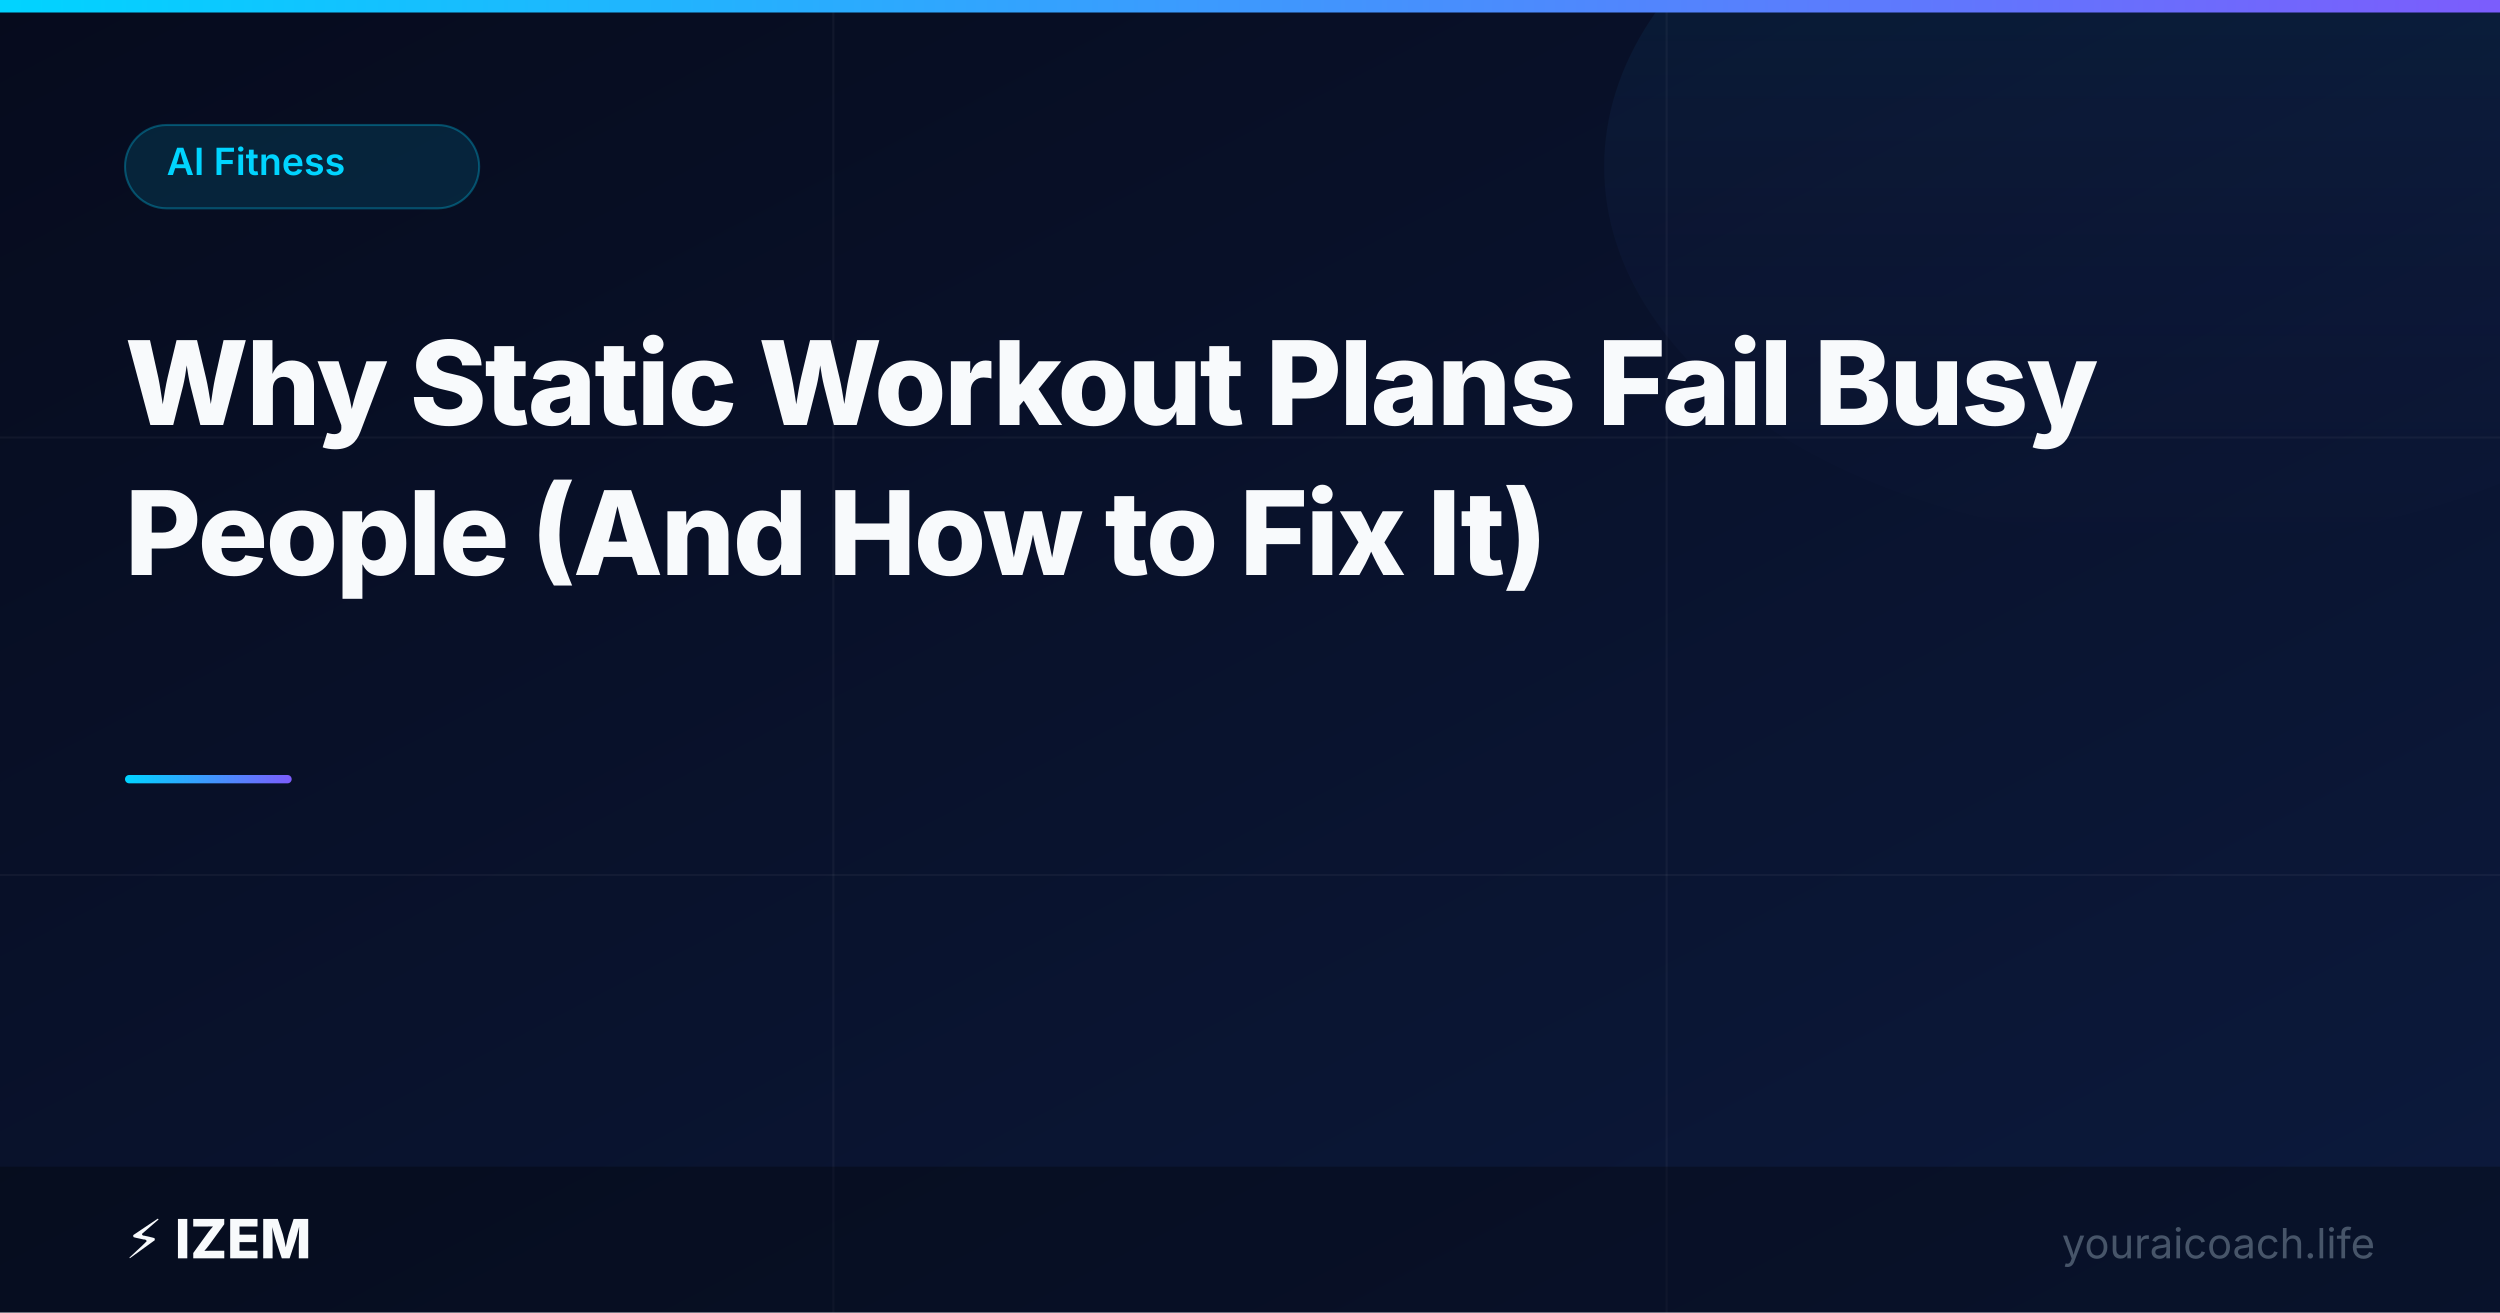
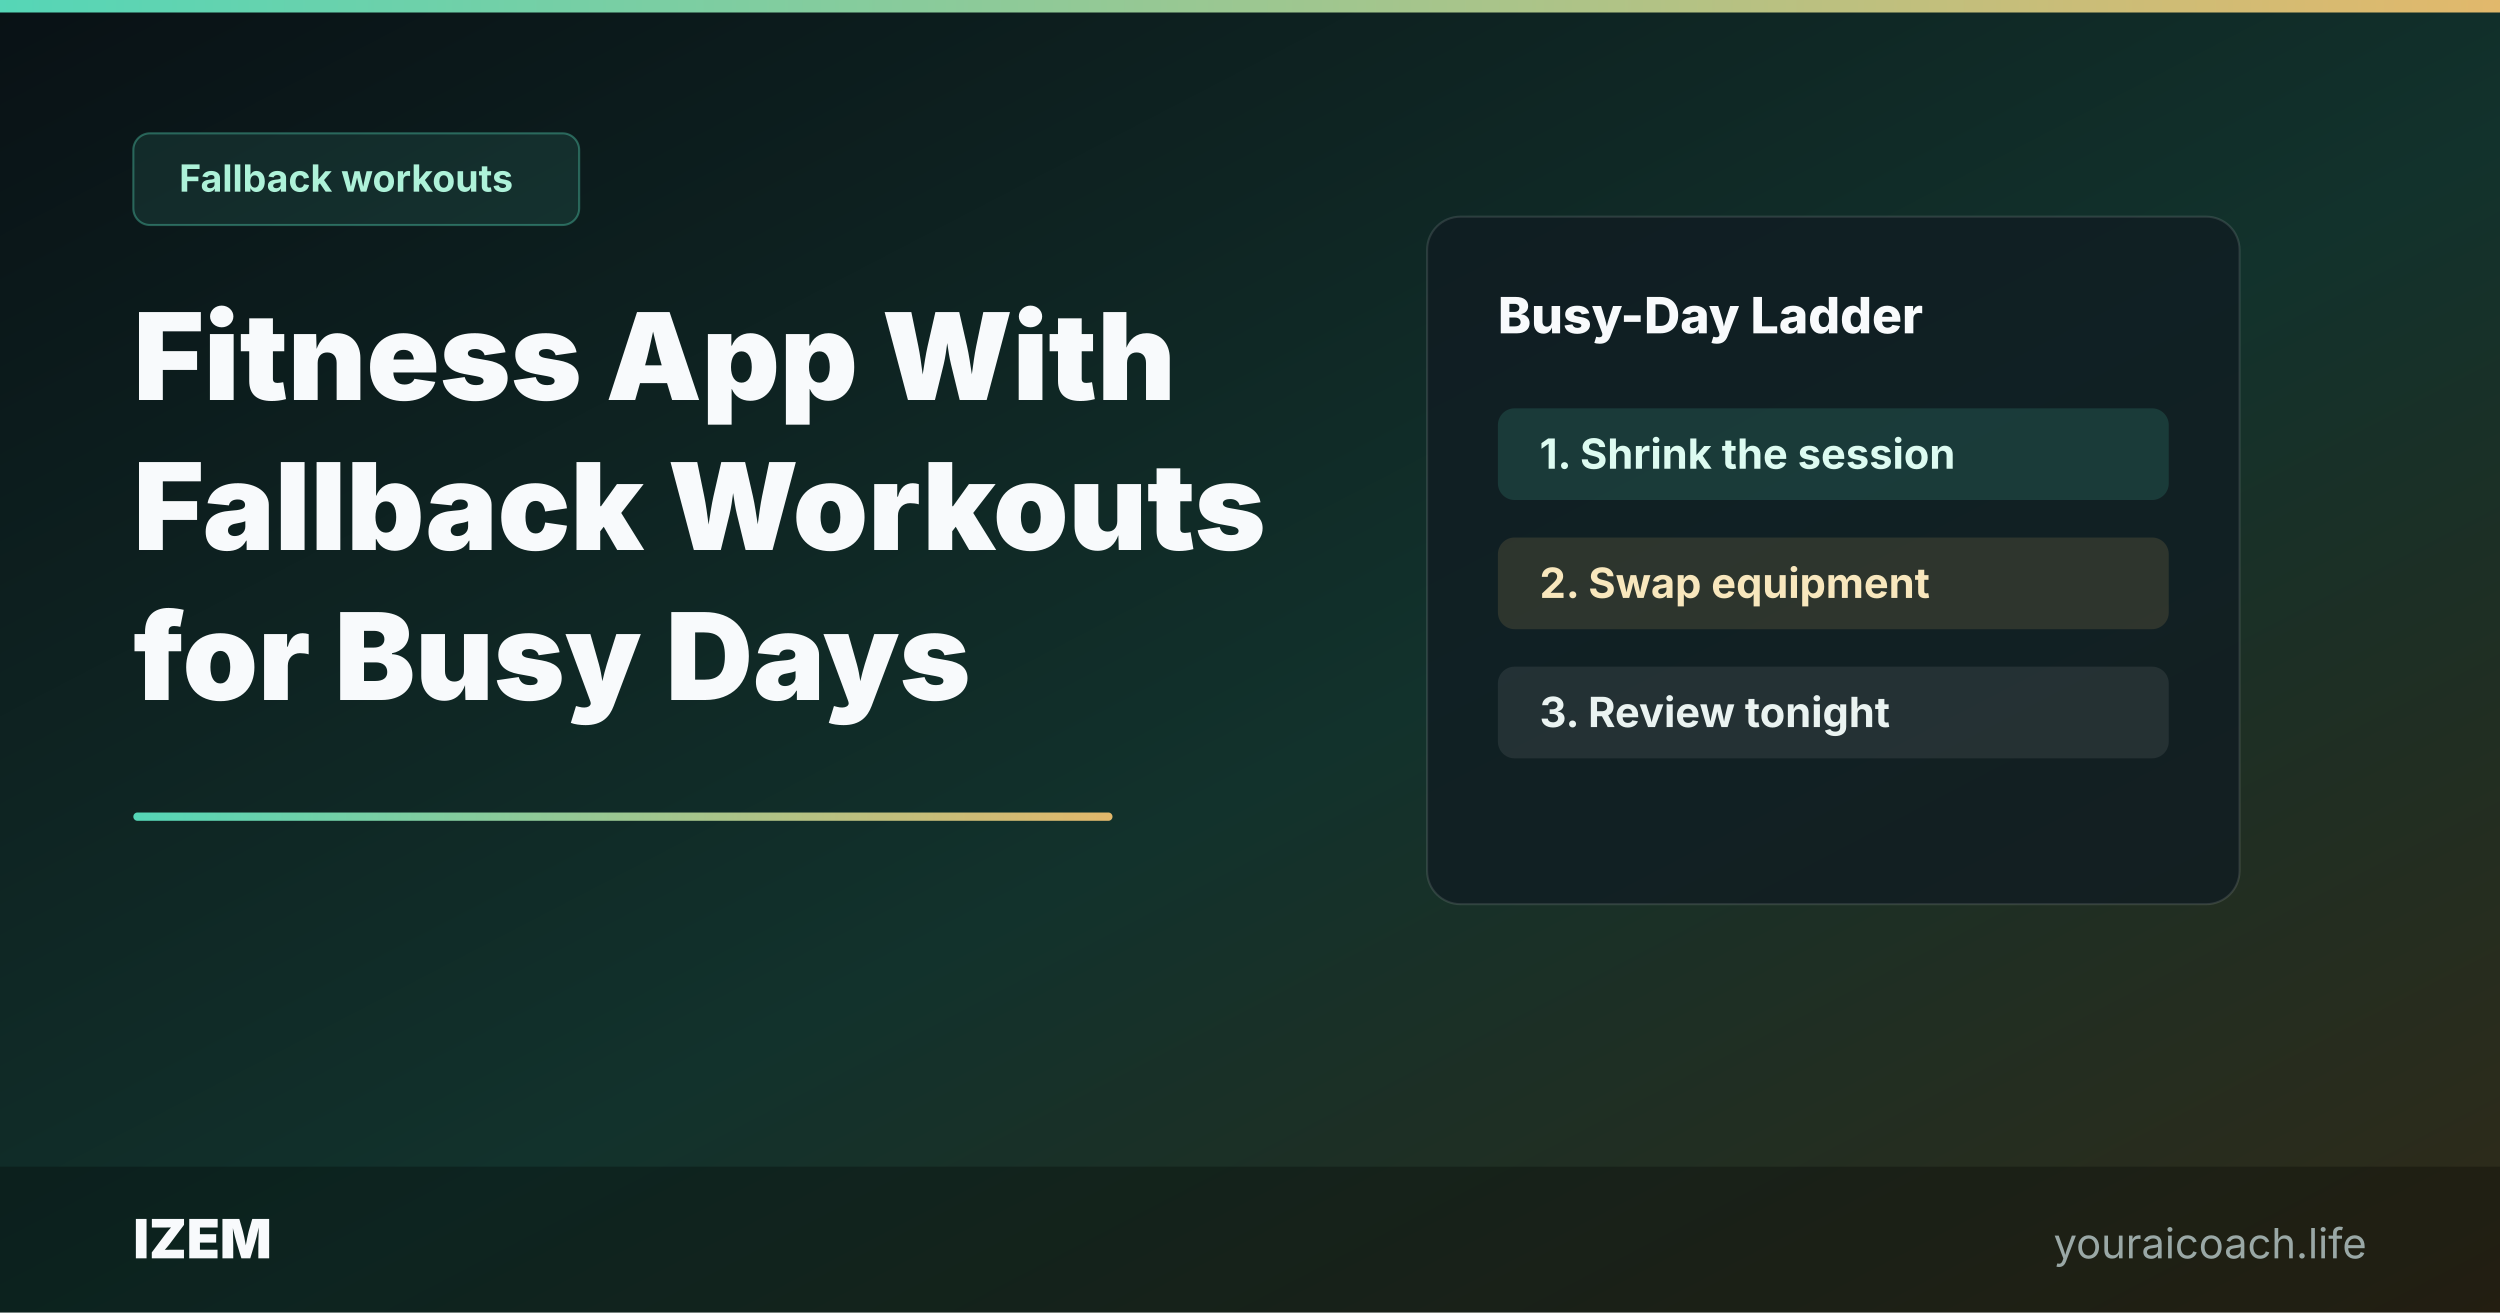
<svg xmlns="http://www.w3.org/2000/svg" width="1200" height="630" viewBox="0 0 1200 630">
  <defs>
    <linearGradient id="bg" x1="0%" y1="0%" x2="100%" y2="100%">
-       <stop offset="0%" style="stop-color:#060B1D" />
-       <stop offset="100%" style="stop-color:#0C1A3D" />
+       <stop offset="0%" style="stop-color:#091115" />
+       <stop offset="55%" style="stop-color:#12322C" />
+       <stop offset="100%" style="stop-color:#302A18" />
    </linearGradient>
    <linearGradient id="accent" x1="0%" y1="0%" x2="100%" y2="0%">
-       <stop offset="0%" style="stop-color:#00D4FF" />
-       <stop offset="100%" style="stop-color:#7C5CFC" />
-     </linearGradient>
-     <linearGradient id="glow" x1="0%" y1="0%" x2="0%" y2="100%">
-       <stop offset="0%" style="stop-color:#00D4FF;stop-opacity:0.15" />
-       <stop offset="100%" style="stop-color:#7C5CFC;stop-opacity:0" />
+       <stop offset="0%" style="stop-color:#55D6B7" />
+       <stop offset="100%" style="stop-color:#E2B86B" />
    </linearGradient>
  </defs>
  <rect width="1200" height="630" fill="url(#bg)" />
-   <ellipse cx="1050" cy="80" rx="280" ry="180" fill="url(#glow)" opacity="0.6" />
-   <line x1="0" y1="210" x2="1200" y2="210" stroke="rgba(255,255,255,0.04)" stroke-width="1" />
-   <line x1="0" y1="420" x2="1200" y2="420" stroke="rgba(255,255,255,0.04)" stroke-width="1" />
-   <line x1="400" y1="0" x2="400" y2="630" stroke="rgba(255,255,255,0.04)" stroke-width="1" />
-   <line x1="800" y1="0" x2="800" y2="630" stroke="rgba(255,255,255,0.04)" stroke-width="1" />
  <rect x="0" y="0" width="1200" height="6" fill="url(#accent)" />
-   <rect x="60" y="60" width="170" height="40" rx="20" fill="rgba(0,212,255,0.12)" stroke="rgba(0,212,255,0.3)" stroke-width="1" />
-   <text x="80" y="84" font-family="system-ui,-apple-system,sans-serif" font-size="18" font-weight="600" fill="#00D4FF">AI Fitness</text>
-   <text x="60" y="204" font-family="system-ui,-apple-system,sans-serif" font-size="56" font-weight="800" fill="#F8FAFC" letter-spacing="-1">Why Static Workout Plans Fail Busy</text>
-   <text x="60" y="276" font-family="system-ui,-apple-system,sans-serif" font-size="56" font-weight="800" fill="#F8FAFC" letter-spacing="-1">People (And How to Fix It)</text>
-   <rect x="0" y="560" width="1200" height="70" fill="rgba(0,0,0,0.3)" />
-   <text x="60" y="604" font-family="system-ui,-apple-system,sans-serif" font-size="26" font-weight="800" fill="#F8FAFC">⚡ IZEM</text>
-   <text x="1140" y="604" font-family="system-ui,-apple-system,sans-serif" font-size="20" fill="#475569" text-anchor="end">youraicoach.life</text>
-   <rect x="60" y="372" width="80" height="4" rx="2" fill="url(#accent)" />
+   <rect x="64" y="64" width="214" height="44" rx="8" fill="rgba(85,214,183,0.11)" stroke="rgba(85,214,183,0.38)" stroke-width="1" />
+   <text x="86" y="92" font-family="system-ui,-apple-system,sans-serif" font-size="18" font-weight="750" fill="#AEF2D9">Fallback workouts</text>
+   <text x="64" y="192" font-family="system-ui,-apple-system,sans-serif" font-size="58" font-weight="850" fill="#F8FAFC" letter-spacing="0">Fitness App With</text>
+   <text x="64" y="264" font-family="system-ui,-apple-system,sans-serif" font-size="58" font-weight="850" fill="#F8FAFC" letter-spacing="0">Fallback Workouts</text>
+   <text x="64" y="336" font-family="system-ui,-apple-system,sans-serif" font-size="58" font-weight="850" fill="#F8FAFC" letter-spacing="0">for Busy Days</text>
+   <rect x="64" y="390" width="470" height="4" rx="2" fill="url(#accent)" />
+   <g transform="translate(685 104)">
+     <rect x="0" y="0" width="390" height="330" rx="16" fill="rgba(16,28,34,0.78)" stroke="rgba(255,255,255,0.12)" stroke-width="1" />
+     <text x="34" y="56" font-family="system-ui,-apple-system,sans-serif" font-size="24" font-weight="800" fill="#F8FAFC">Busy-Day Ladder</text>
+     <rect x="34" y="92" width="322" height="44" rx="8" fill="rgba(85,214,183,0.15)" />
+     <text x="54" y="121" font-family="system-ui,-apple-system,sans-serif" font-size="20" font-weight="700" fill="#DDFBF1">1. Shrink the session</text>
+     <rect x="34" y="154" width="322" height="44" rx="8" fill="rgba(226,184,107,0.14)" />
+     <text x="54" y="183" font-family="system-ui,-apple-system,sans-serif" font-size="20" font-weight="700" fill="#F8E7BD">2. Swap equipment</text>
+     <rect x="34" y="216" width="322" height="44" rx="8" fill="rgba(255,255,255,0.08)" />
+     <text x="54" y="245" font-family="system-ui,-apple-system,sans-serif" font-size="20" font-weight="700" fill="#EAF3F1">3. Review tonight</text>
+   </g>
+   <rect x="0" y="560" width="1200" height="70" fill="rgba(0,0,0,0.28)" />
+   <text x="64" y="604" font-family="system-ui,-apple-system,sans-serif" font-size="26" font-weight="850" fill="#F8FAFC">IZEM</text>
+   <text x="1136" y="604" font-family="system-ui,-apple-system,sans-serif" font-size="20" fill="#9AA8A6" text-anchor="end">youraicoach.life</text>
</svg>
